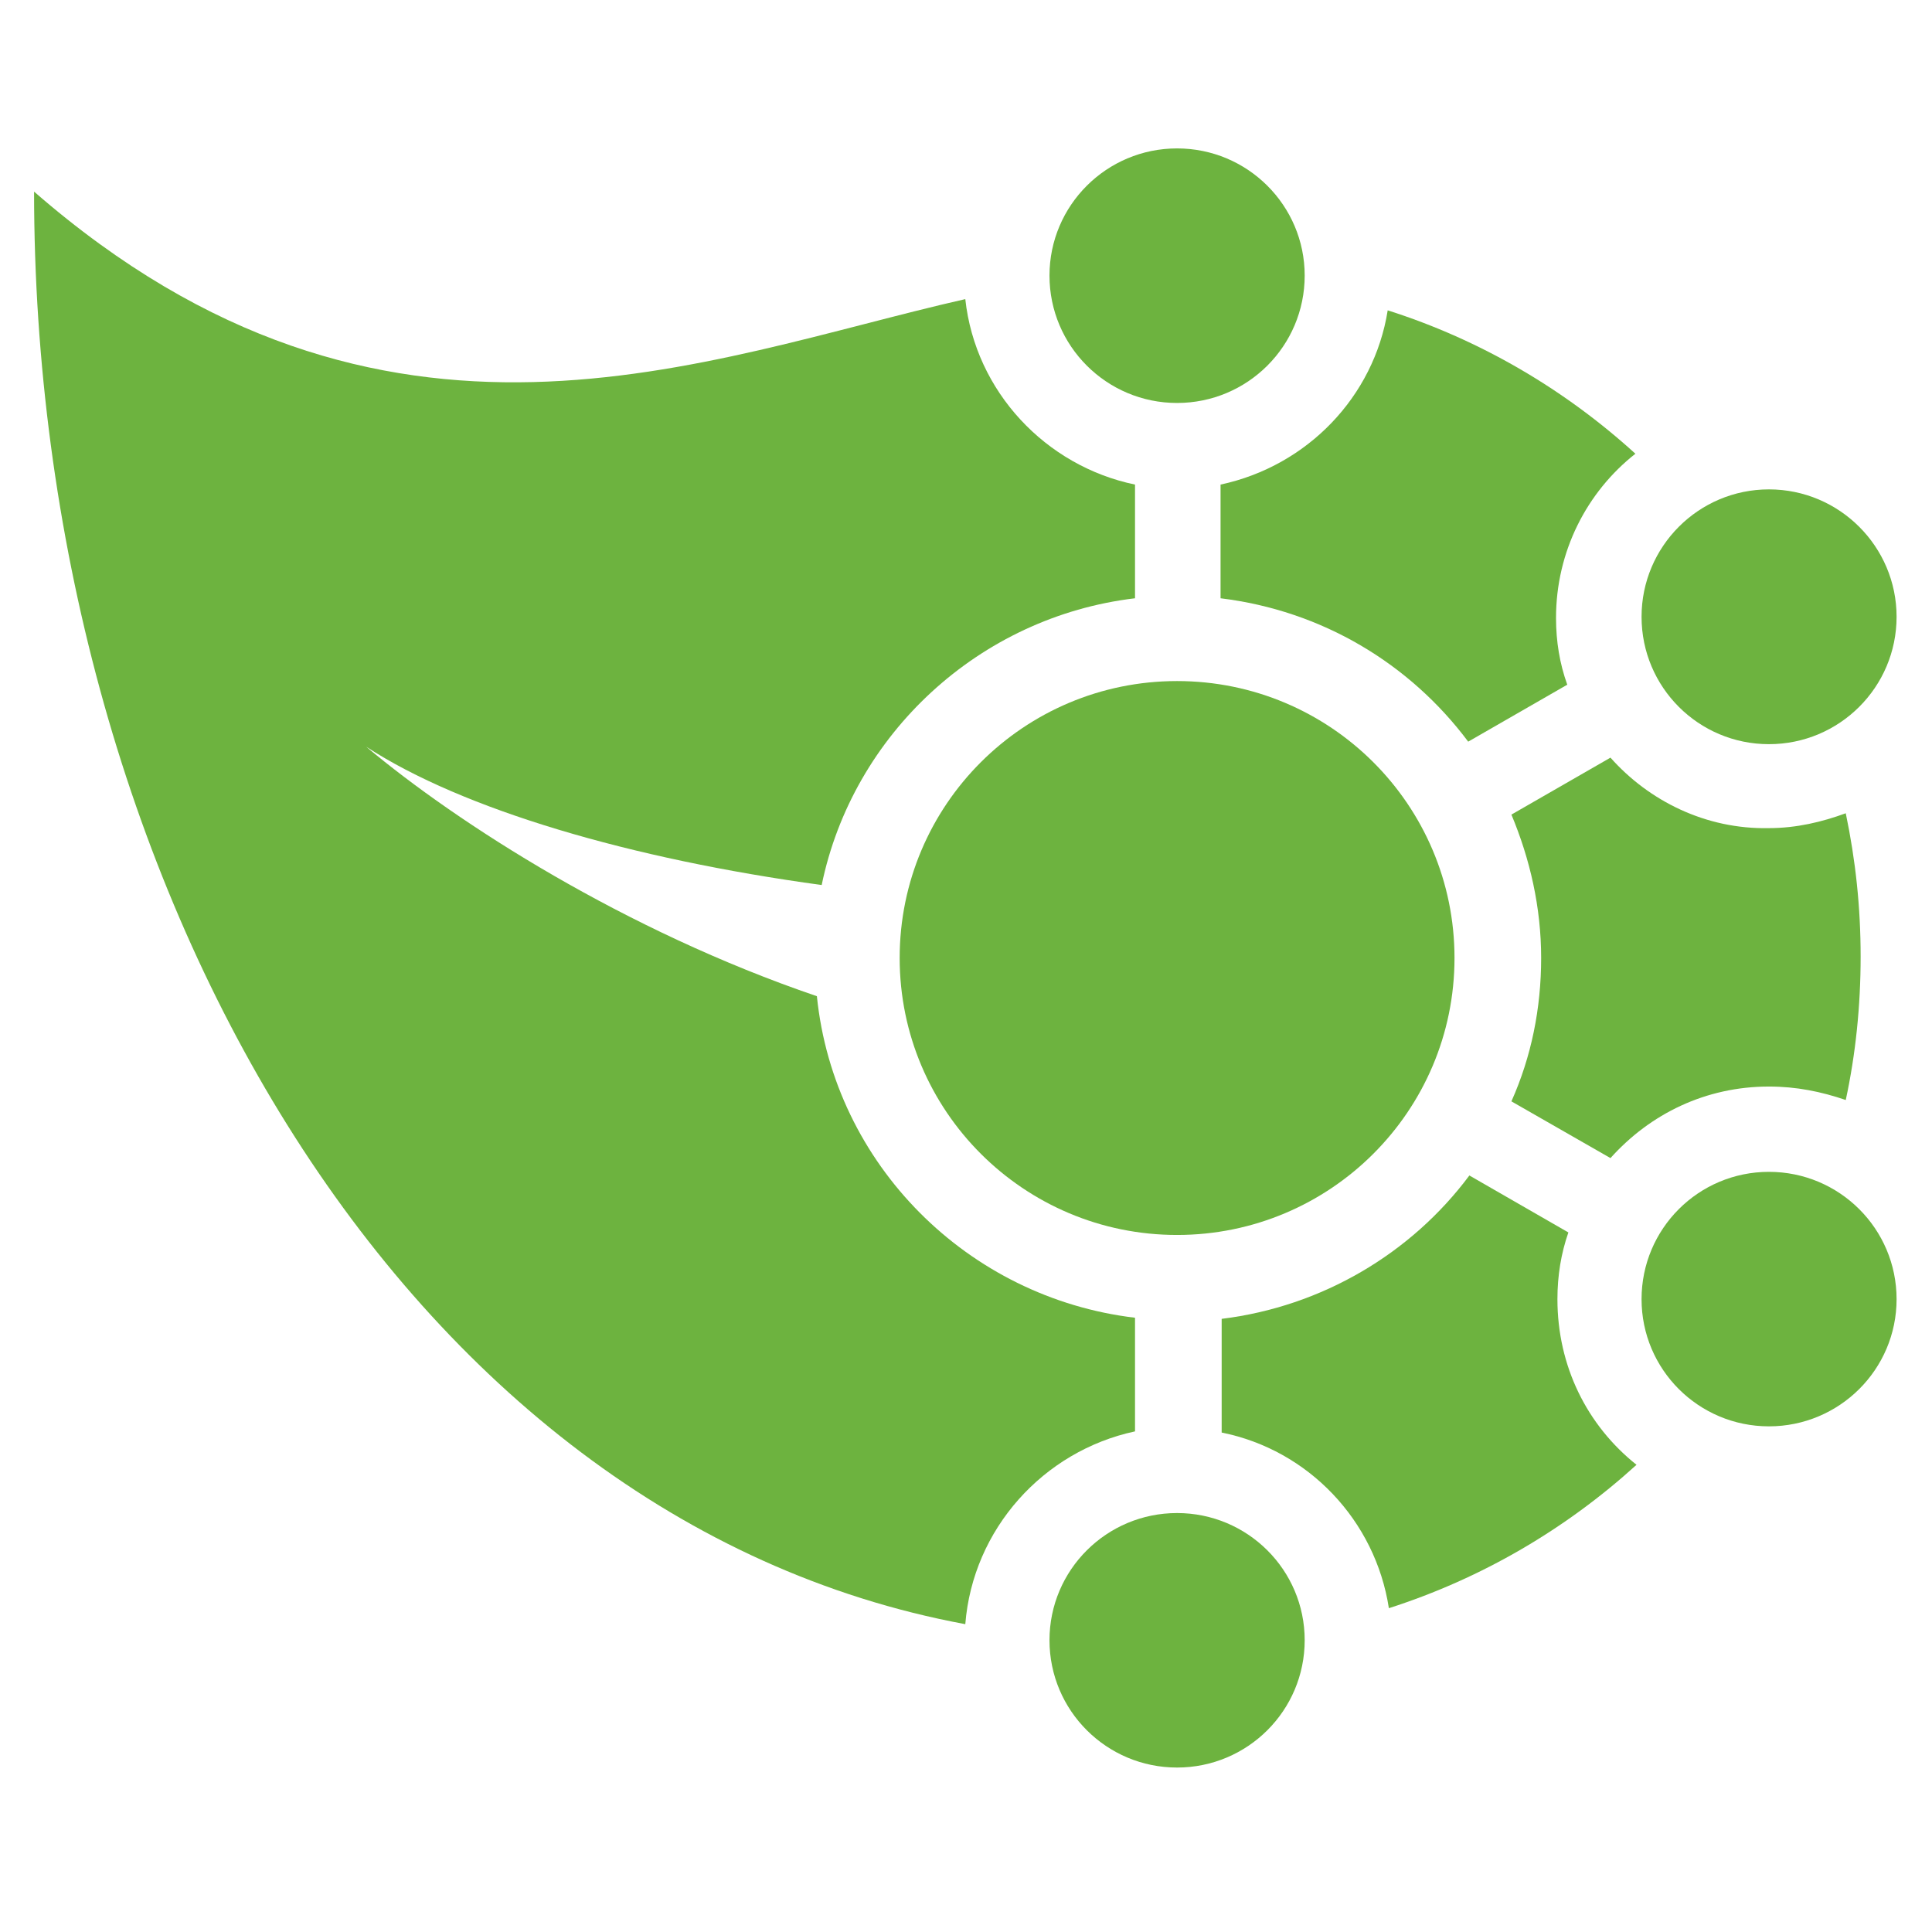
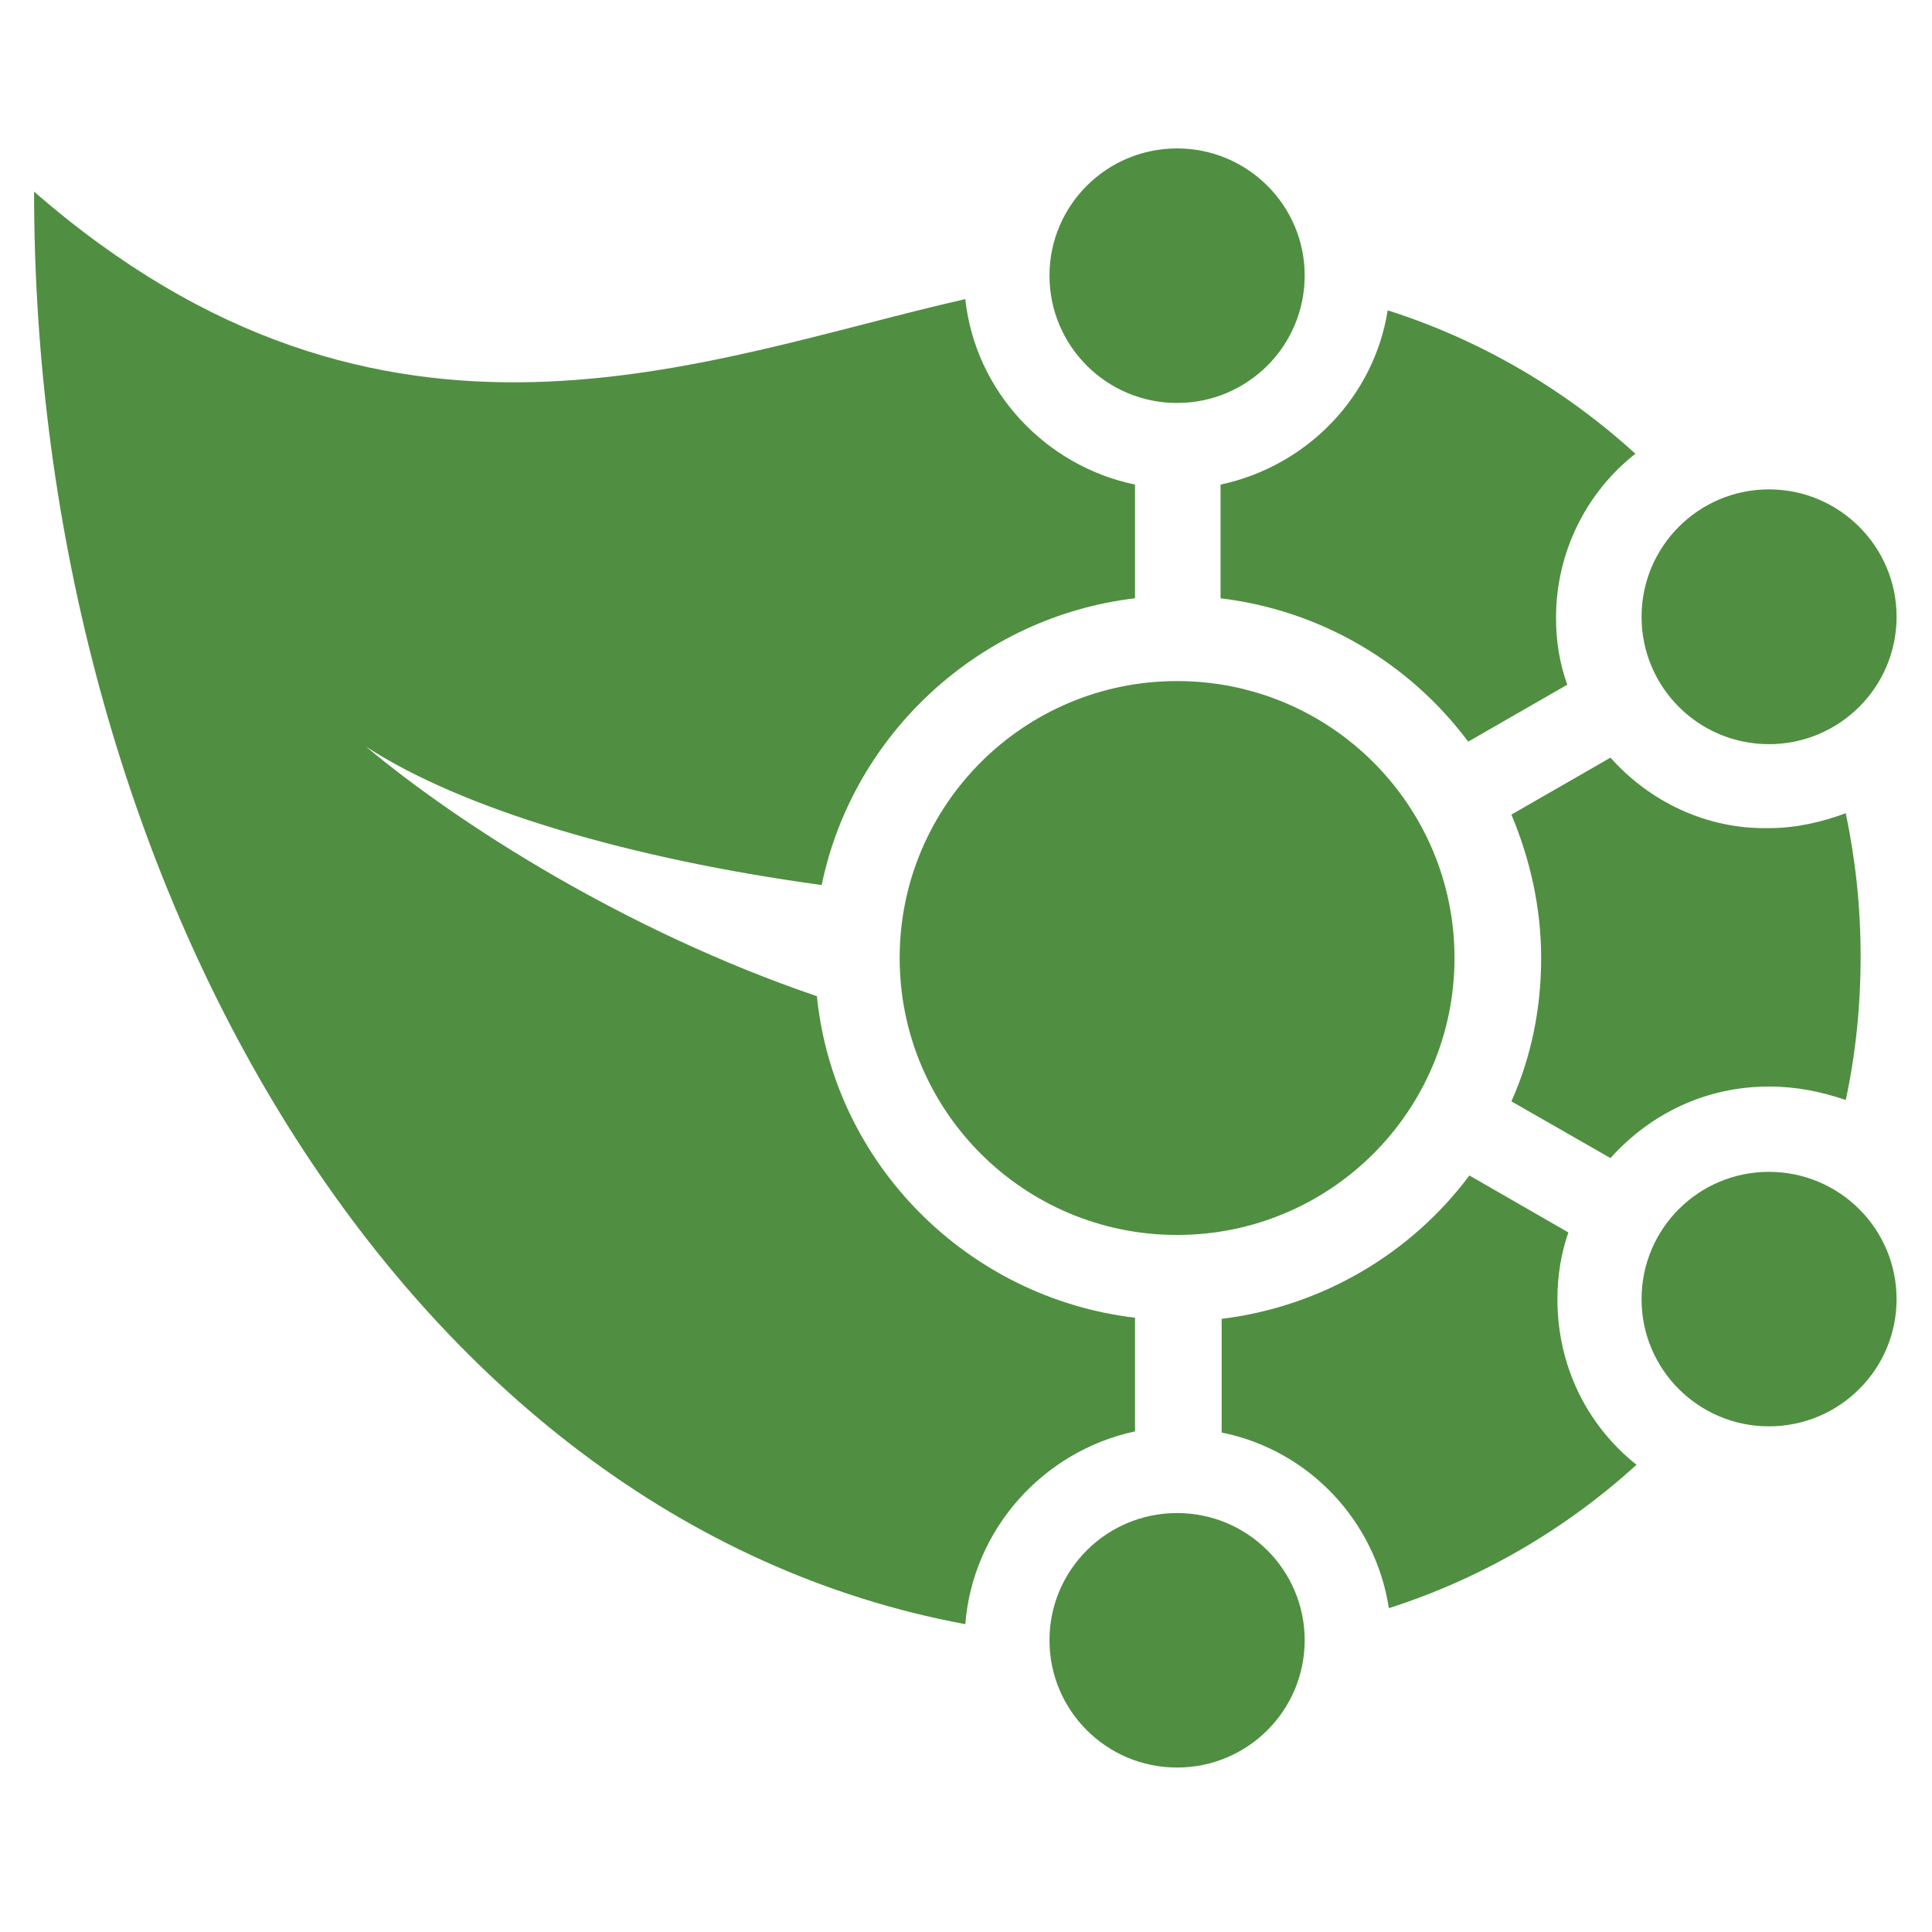
<svg xmlns="http://www.w3.org/2000/svg" width="32px" height="32px" viewBox="0 0 32 33" version="1.1">
  <g id="surface1">
-     <path style=" stroke:none;fill-rule:nonzero;fill:rgb(42.745%,70.196%,24.706%);fill-opacity:1;" d="M 31.895 10.535 C 31.895 11.738 30.918 12.711 29.715 12.711 C 28.512 12.711 27.539 11.738 27.539 10.535 C 27.539 9.336 28.512 8.359 29.715 8.359 C 30.918 8.359 31.895 9.336 31.895 10.535 Z M 31.895 10.535 " />
-     <path style=" stroke:none;fill-rule:nonzero;fill:rgb(42.745%,70.196%,24.706%);fill-opacity:1;" d="M 31.895 22.191 C 31.895 23.391 30.918 24.363 29.715 24.363 C 28.512 24.363 27.539 23.391 27.539 22.191 C 27.539 20.988 28.512 20.016 29.715 20.016 C 30.918 20.016 31.895 20.988 31.895 22.191 Z M 31.895 22.191 " />
-     <path style=" stroke:none;fill-rule:nonzero;fill:rgb(42.745%,70.196%,24.706%);fill-opacity:1;" d="M 20.348 8.277 L 20.348 10.219 C 22.082 10.43 23.582 11.336 24.578 12.668 L 26.27 11.695 C 26.141 11.336 26.078 10.957 26.078 10.555 C 26.078 9.418 26.605 8.402 27.434 7.75 C 26.227 6.652 24.789 5.805 23.203 5.301 C 22.969 6.777 21.828 7.961 20.348 8.277 Z M 20.348 8.277 " />
-     <path style=" stroke:none;fill-rule:nonzero;fill:rgb(42.745%,70.196%,24.706%);fill-opacity:1;" d="M 27.008 12.941 L 25.316 13.914 C 25.633 14.672 25.824 15.496 25.824 16.363 C 25.824 17.227 25.656 18.051 25.316 18.812 L 27.008 19.781 C 27.688 19.023 28.637 18.559 29.715 18.559 C 30.184 18.559 30.605 18.645 31.027 18.789 C 31.195 18.008 31.281 17.188 31.281 16.34 C 31.281 15.496 31.195 14.695 31.027 13.891 C 30.625 14.039 30.184 14.145 29.715 14.145 C 28.637 14.168 27.664 13.68 27.008 12.941 Z M 27.008 12.941 " />
-     <path style=" stroke:none;fill-rule:nonzero;fill:rgb(42.745%,70.196%,24.706%);fill-opacity:1;" d="M 26.102 22.191 C 26.102 21.789 26.164 21.41 26.289 21.051 L 24.598 20.078 C 23.605 21.41 22.082 22.316 20.367 22.527 L 20.367 24.469 C 21.848 24.766 22.992 25.969 23.223 27.469 C 24.809 26.961 26.246 26.117 27.453 25.02 C 26.605 24.344 26.102 23.332 26.102 22.191 Z M 26.102 22.191 " />
-     <path style=" stroke:none;fill-rule:nonzero;fill:rgb(42.745%,70.196%,24.706%);fill-opacity:1;" d="M 21.785 28.016 C 21.785 29.219 20.809 30.191 19.605 30.191 C 18.402 30.191 17.426 29.219 17.426 28.016 C 17.426 26.816 18.402 25.844 19.605 25.844 C 20.809 25.844 21.785 26.816 21.785 28.016 Z M 21.785 28.016 " />
-     <path style=" stroke:none;fill-rule:nonzero;fill:rgb(42.745%,70.196%,24.706%);fill-opacity:1;" d="M 18.887 24.449 L 18.887 22.508 C 16.031 22.168 13.746 19.891 13.453 17.016 C 10.172 15.898 7.316 14.062 5.754 12.754 C 7.402 13.828 10.277 14.672 13.535 15.117 C 14.066 12.543 16.223 10.535 18.887 10.219 L 18.887 8.277 C 17.363 7.961 16.16 6.691 15.988 5.109 C 11.527 6.121 6.07 8.488 0.082 3.273 C 0.082 14.969 6.324 25.949 15.988 27.742 C 16.117 26.117 17.32 24.785 18.887 24.449 Z M 18.887 24.449 " />
-     <path style=" stroke:none;fill-rule:nonzero;fill:rgb(42.745%,70.196%,24.706%);fill-opacity:1;" d="M 24.344 16.363 C 24.344 13.75 22.223 11.633 19.605 11.633 C 16.988 11.633 14.867 13.75 14.867 16.363 C 14.867 18.977 16.988 21.094 19.605 21.094 C 22.223 21.094 24.344 18.977 24.344 16.363 Z M 24.344 16.363 " />
-     <path style=" stroke:none;fill-rule:nonzero;fill:rgb(42.745%,70.196%,24.706%);fill-opacity:1;" d="M 21.785 4.707 C 21.785 5.91 20.809 6.883 19.605 6.883 C 18.402 6.883 17.426 5.91 17.426 4.707 C 17.426 3.508 18.402 2.535 19.605 2.535 C 20.809 2.535 21.785 3.508 21.785 4.707 Z M 21.785 4.707 " />
+     <path style=" stroke:none;fill-rule:nonzero;fill:rgb(31.4%,56.1%,25.5%);fill-opacity:1;" d="M 31.895 10.535 C 31.895 11.738 30.918 12.711 29.715 12.711 C 28.512 12.711 27.539 11.738 27.539 10.535 C 27.539 9.336 28.512 8.359 29.715 8.359 C 30.918 8.359 31.895 9.336 31.895 10.535 Z M 31.895 10.535 " />
+     <path style=" stroke:none;fill-rule:nonzero;fill:rgb(31.4%,56.1%,25.5%);fill-opacity:1;" d="M 31.895 22.191 C 31.895 23.391 30.918 24.363 29.715 24.363 C 28.512 24.363 27.539 23.391 27.539 22.191 C 27.539 20.988 28.512 20.016 29.715 20.016 C 30.918 20.016 31.895 20.988 31.895 22.191 Z M 31.895 22.191 " />
+     <path style=" stroke:none;fill-rule:nonzero;fill:rgb(31.4%,56.1%,25.5%);fill-opacity:1;" d="M 20.348 8.277 L 20.348 10.219 C 22.082 10.43 23.582 11.336 24.578 12.668 L 26.27 11.695 C 26.141 11.336 26.078 10.957 26.078 10.555 C 26.078 9.418 26.605 8.402 27.434 7.75 C 26.227 6.652 24.789 5.805 23.203 5.301 C 22.969 6.777 21.828 7.961 20.348 8.277 Z M 20.348 8.277 " />
+     <path style=" stroke:none;fill-rule:nonzero;fill:rgb(31.4%,56.1%,25.5%);fill-opacity:1;" d="M 27.008 12.941 L 25.316 13.914 C 25.633 14.672 25.824 15.496 25.824 16.363 C 25.824 17.227 25.656 18.051 25.316 18.812 L 27.008 19.781 C 27.688 19.023 28.637 18.559 29.715 18.559 C 30.184 18.559 30.605 18.645 31.027 18.789 C 31.195 18.008 31.281 17.188 31.281 16.34 C 31.281 15.496 31.195 14.695 31.027 13.891 C 30.625 14.039 30.184 14.145 29.715 14.145 C 28.637 14.168 27.664 13.68 27.008 12.941 Z M 27.008 12.941 " />
+     <path style=" stroke:none;fill-rule:nonzero;fill:rgb(31.4%,56.1%,25.5%);fill-opacity:1;" d="M 26.102 22.191 C 26.102 21.789 26.164 21.41 26.289 21.051 L 24.598 20.078 C 23.605 21.41 22.082 22.316 20.367 22.527 L 20.367 24.469 C 21.848 24.766 22.992 25.969 23.223 27.469 C 24.809 26.961 26.246 26.117 27.453 25.02 C 26.605 24.344 26.102 23.332 26.102 22.191 Z M 26.102 22.191 " />
+     <path style=" stroke:none;fill-rule:nonzero;fill:rgb(31.4%,56.1%,25.5%);fill-opacity:1;" d="M 21.785 28.016 C 21.785 29.219 20.809 30.191 19.605 30.191 C 18.402 30.191 17.426 29.219 17.426 28.016 C 17.426 26.816 18.402 25.844 19.605 25.844 C 20.809 25.844 21.785 26.816 21.785 28.016 Z M 21.785 28.016 " />
+     <path style=" stroke:none;fill-rule:nonzero;fill:rgb(31.4%,56.1%,25.5%);fill-opacity:1;" d="M 18.887 24.449 L 18.887 22.508 C 16.031 22.168 13.746 19.891 13.453 17.016 C 10.172 15.898 7.316 14.062 5.754 12.754 C 7.402 13.828 10.277 14.672 13.535 15.117 C 14.066 12.543 16.223 10.535 18.887 10.219 L 18.887 8.277 C 17.363 7.961 16.16 6.691 15.988 5.109 C 11.527 6.121 6.07 8.488 0.082 3.273 C 0.082 14.969 6.324 25.949 15.988 27.742 C 16.117 26.117 17.32 24.785 18.887 24.449 Z M 18.887 24.449 " />
+     <path style=" stroke:none;fill-rule:nonzero;fill:rgb(31.4%,56.1%,25.5%);fill-opacity:1;" d="M 24.344 16.363 C 24.344 13.75 22.223 11.633 19.605 11.633 C 16.988 11.633 14.867 13.75 14.867 16.363 C 14.867 18.977 16.988 21.094 19.605 21.094 C 22.223 21.094 24.344 18.977 24.344 16.363 Z M 24.344 16.363 " />
+     <path style=" stroke:none;fill-rule:nonzero;fill:rgb(31.4%,56.1%,25.5%);fill-opacity:1;" d="M 21.785 4.707 C 21.785 5.91 20.809 6.883 19.605 6.883 C 18.402 6.883 17.426 5.91 17.426 4.707 C 17.426 3.508 18.402 2.535 19.605 2.535 C 20.809 2.535 21.785 3.508 21.785 4.707 Z M 21.785 4.707 " />
  </g>
</svg>
